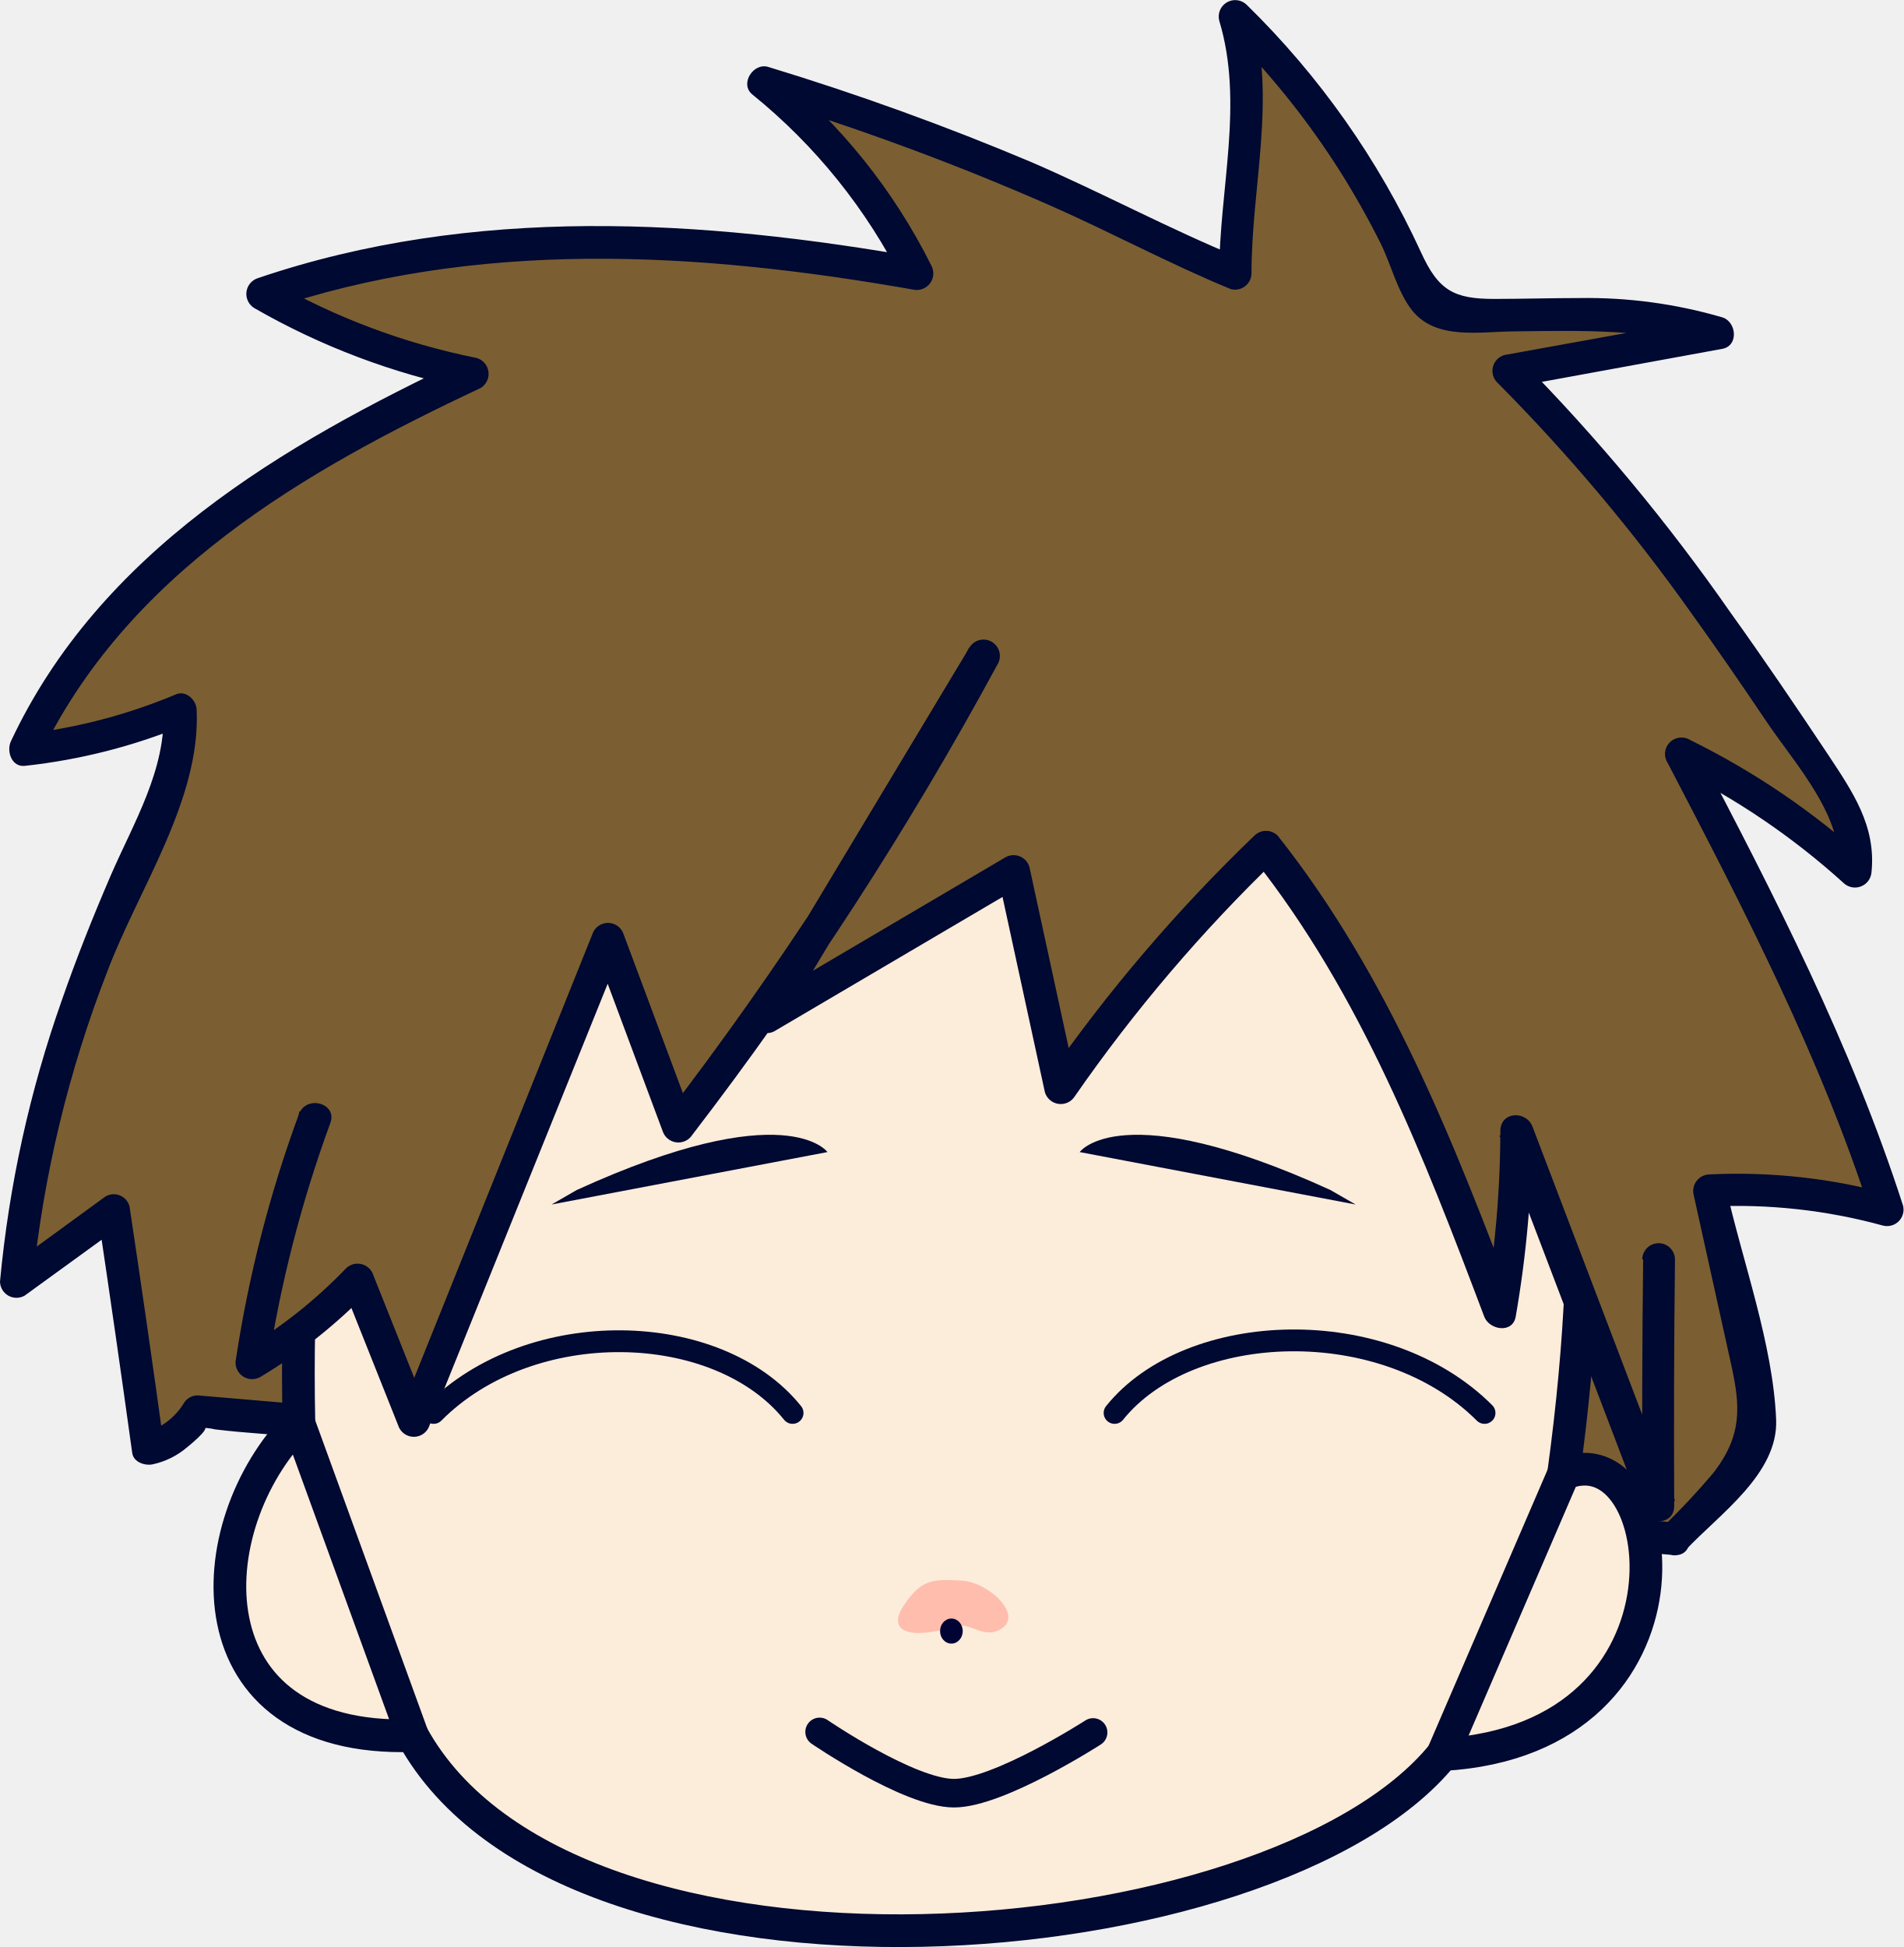
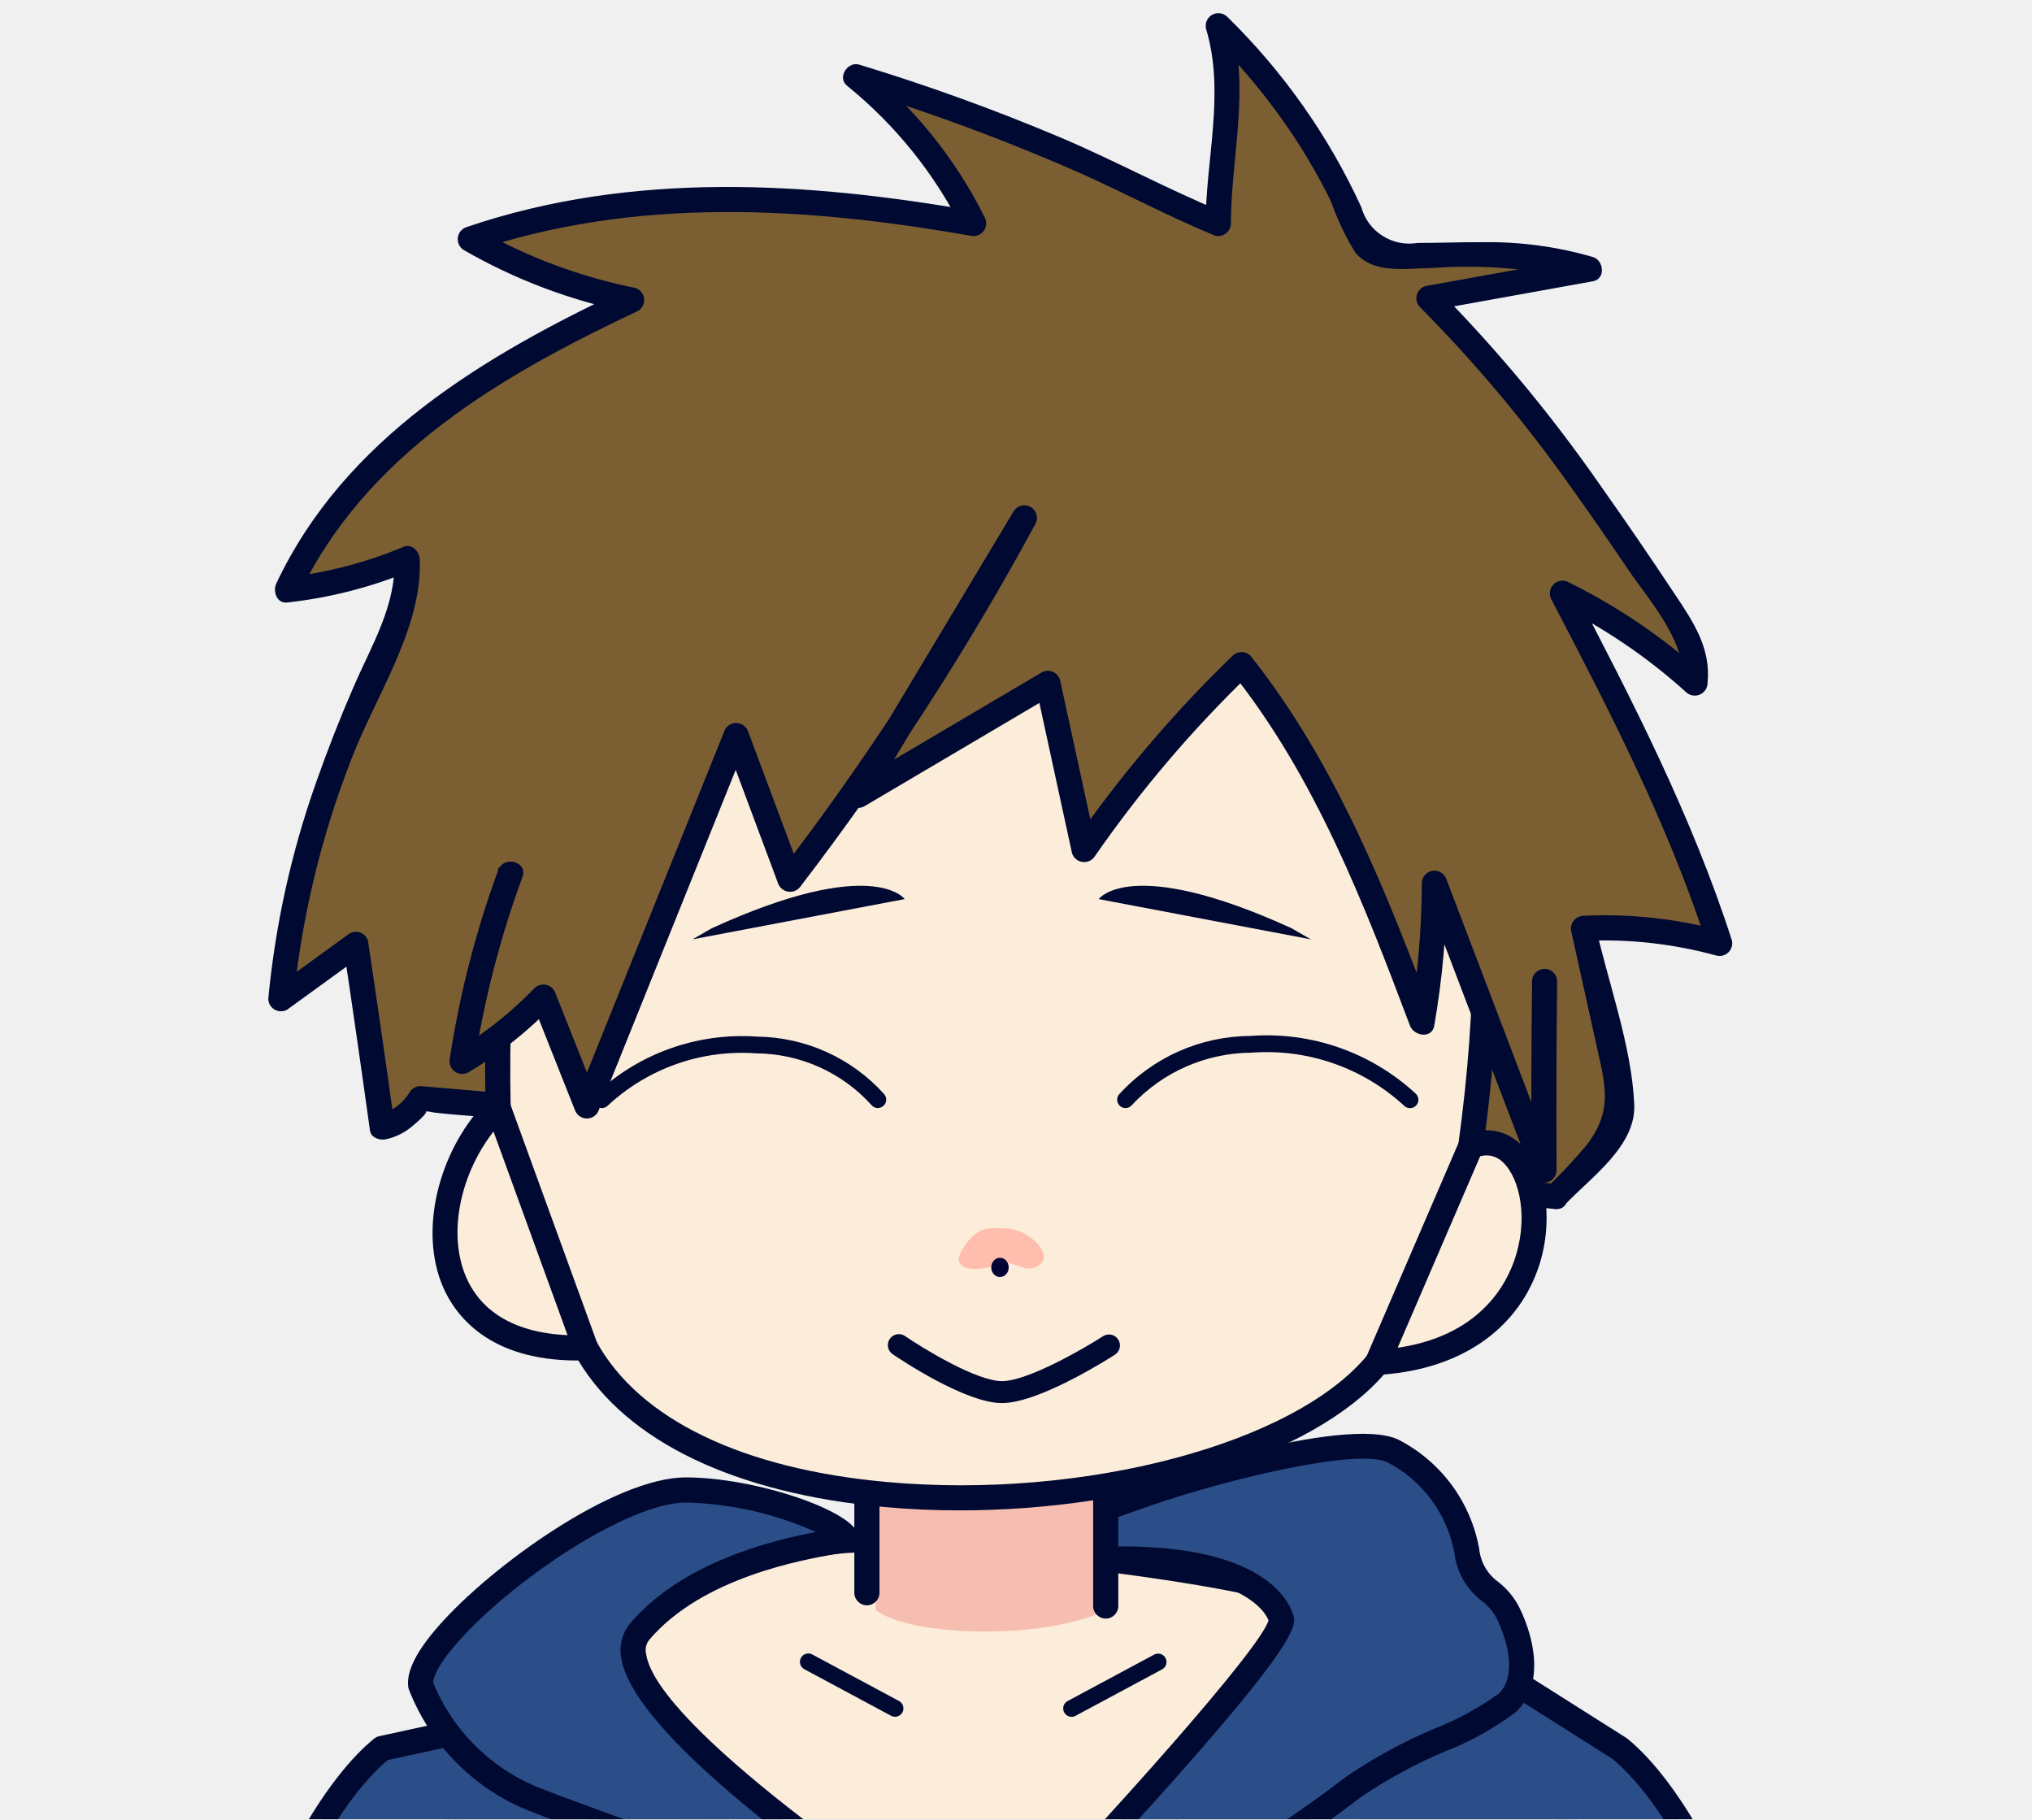
- <svg xmlns="http://www.w3.org/2000/svg" viewBox="0 0 174.65 178.6">
+ <svg xmlns="http://www.w3.org/2000/svg" width="105" height="94">
  <defs>
-     <style>.cls-1{fill:#7b5f32}.cls-2{fill:#000931}.cls-3{fill:#fcecda}.cls-3,.cls-5{stroke:#000931;stroke-linecap:round;stroke-linejoin:round}.cls-3{stroke-width:3px}.cls-5{fill:none;stroke-width:2px}</style>
+     <clipPath id="a">
+       <path data-name="長方形 208" transform="translate(-7862 4063.336)" fill="#fff" stroke="#707070" d="M0 0h105v94H0z" />
+     </clipPath>
  </defs>
-   <g id="レイヤー_2" data-name="レイヤー 2">
-     <g id="_男_表情パターン_顔だけ_" data-name="【男】表情パターン（顔だけ）">
-       <g id="体調良い時">
-         <path class="cls-1" d="M153.55 141.15l6-6.42a5.23 5.23 0 001.6-6.09l-4.31-19.46a46.87 46.87 0 0116.28 1.8c-4.59-14.59-11.72-28.24-18.81-41.79A63 63 0 01170.19 80c.7-3-1.11-6-2.84-8.58C158.57 58.25 149.71 45 138.42 34l19.2-3.47c-7.61-2.63-15.94-1.37-24-1.68a4.23 4.23 0 01-2.06-.45 4.4 4.4 0 01-1.49-2.23 73.2 73.2 0 00-16.77-24.7c2.47 6.93-.15 16.26 0 23.62l-3.45-1.42A232.77 232.77 0 0070.08 7.59a50 50 0 0114.07 17.53c-20-3.59-41-4.91-60.08 1.83a59.47 59.47 0 0019.27 7.27c-8.29 3.88-16.48 8.1-23.74 13.67S6 60.44 2.25 68.79a46.22 46.22 0 0014.29-3.7c.48 3.86-1.27 7.6-2.89 11.14-6 13.12-11 26.94-12.15 41.33l8.94-6.49q1.63 10.91 3.14 21.81c1.39.07 3.91-2.16 4.56-3.39z" />
-         <path class="cls-2" d="M154.62 142.21c3.07-3.29 8.53-7 8.32-12-.29-7-3.13-14.61-4.64-21.43l-1.45 1.9a50.63 50.63 0 0115.88 1.74 1.51 1.51 0 001.85-1.84c-4.75-14.73-11.81-28.47-19-42.15l-2.05 2A67.25 67.25 0 01169.13 81a1.52 1.52 0 002.56-1c.43-4.25-1.74-7.38-4-10.8-2.92-4.38-5.88-8.75-8.93-13A177 177 0 00139.48 33l-.66 2.51L158 32c1.53-.28 1.31-2.49 0-2.89a44.25 44.25 0 00-13.1-1.77c-2.61 0-5.22.08-7.83.08-3.66 0-5.11-.75-6.71-4.28a76.3 76.3 0 00-16-22.71 1.51 1.51 0 00-2.51 1.46c2.29 7.56 0 15.51 0 23.22l1.9-1.45c-6.5-2.66-12.68-6-19.16-8.8a247.64 247.64 0 00-24.11-8.72c-1.36-.42-2.64 1.54-1.48 2.51a52.08 52.08 0 0113.85 17.22l1.69-2.2c-20.22-3.57-41.13-4.86-60.87 1.84a1.52 1.52 0 00-.36 2.74 65.48 65.48 0 0019.63 7.42l-.36-2.74C25.86 40.8 9.13 50.67 1 68c-.42.9.06 2.4 1.3 2.25a53.63 53.63 0 0014.69-3.75L15 65.09c.25 5.55-2.76 10.39-4.89 15.33-1.6 3.72-3.1 7.48-4.43 11.31A107.37 107.37 0 000 117.56a1.51 1.51 0 002.26 1.29l8.93-6.48-2.2-.9q1.63 10.91 3.14 21.81c.12.85 1.14 1.18 1.85 1.05a7.2 7.2 0 003.22-1.6c.47-.37 2.73-2.28 1-1.74a5 5 0 011.54.13c2.72.33 5.46.47 8.18.71l31.69 2.73 75.71 6.52 18.25 1.57c1.93.16 1.92-2.84 0-3L35 129.44 18.14 128a1.47 1.47 0 00-1.29.74 6.12 6.12 0 01-3.67 2.71l1.84 1q-1.5-10.9-3.14-21.8a1.5 1.5 0 00-2.2-.9l-8.93 6.51 2.25 1.3a108.4 108.4 0 016.84-28.43c2.83-7.53 8.57-15.73 8.2-24 0-.86-.94-1.84-1.89-1.44a50.65 50.65 0 01-13.9 3.64l1.29 2.26c8-16.93 24.27-26.36 40.56-34a1.52 1.52 0 00-.36-2.75 62.69 62.69 0 01-18.92-7.11l-.35 2.74c19.23-6.6 39.53-5.38 59.28-1.91a1.52 1.52 0 001.69-2.2 53.94 53.94 0 00-14.3-17.83L69.68 9a237.37 237.37 0 0126.78 9.9c5.54 2.45 10.86 5.32 16.45 7.62a1.51 1.51 0 001.9-1.45c0-8 2.33-16.15 0-24l-2.51 1.46A74.46 74.46 0 01123 15.82c1.33 2.12 2.56 4.31 3.68 6.55.94 1.91 1.54 4.45 2.88 6.12 2.18 2.71 6.13 1.94 9.23 1.91 6.25-.07 12.34-.28 18.39 1.59V29.1L138 32.57a1.51 1.51 0 00-.66 2.5 167.6 167.6 0 0117.79 21.13c2.39 3.32 4.71 6.7 7 10.1 2.66 3.92 7.05 8.65 6.55 13.65l2.56-1.06a70.09 70.09 0 00-16.17-11A1.51 1.51 0 00153 70c7 13.44 14 26.94 18.66 41.43l1.84-1.85a53 53 0 00-16.68-1.85 1.52 1.52 0 00-1.44 1.9l3.44 15.56c.85 3.85 1 6.43-1.55 9.81a64.74 64.74 0 01-4.81 5.14c-1.28 1.35.83 3.48 2.16 2.07z" />
-         <path class="cls-3" d="M86.42 49.33s-61-15.33-59 81.18C18 140 17.29 159.86 37.84 159.21c14.34 26.08 78.85 21 94.5 1.74 24.75-1.42 20.91-30 11.1-25.75C157 36.48 86.42 49.33 86.42 49.33z" />
-         <path stroke-miterlimit="10" fill="none" stroke-width="3" stroke="#000931" d="M37.84 159.21l-10.44-28.7" />
-         <path class="cls-1" d="M23.44 125a40.9 40.9 0 009.72-7.7l5.18 13 17.81-44.18 6.42 17.21c14.74-13.92 30.94-59 39.06-74.14 0 0-132.1 52.07-72.42 73.42z" />
-         <path class="cls-1" d="M101.63 29.19c41.34 9.52 51 86.33 51 86.33q-.14 11.28-.06 22.56l-13.08-34.33A89.4 89.4 0 01138 120.4c-5.65-15-11.45-30.26-21.54-42.69a138 138 0 00-18.8 22.09l-4.32-19.86-22.68 13.39" />
-         <path class="cls-2" d="M150.74 115.52q-.13 11.28-.07 22.56l3-.4-13.08-34.33c-.58-1.51-2.95-1.4-2.95.4a97.33 97.33 0 01-1.4 16.25h2.89c-5.75-15.25-11.71-30.46-21.92-43.35a1.52 1.52 0 00-2.13 0A148.31 148.31 0 0096 99l2.74.36-4.3-19.82a1.51 1.51 0 00-2.2-.9L69.56 92l2 2.06 19.93-33.13-2.59-1.52a323.24 323.24 0 01-28 43.16l2.74.36-6.42-17.2a1.51 1.51 0 00-2.89 0L36.55 130h2.89l-5.18-13a1.52 1.52 0 00-2.51-.66 44.66 44.66 0 01-9.41 7.47l2.2 1.69a115.84 115.84 0 015.77-22.5c.66-1.81-2.23-2.6-2.89-.79a114.94 114.94 0 00-5.77 22.43 1.52 1.52 0 002.2 1.69 48.13 48.13 0 0010-7.94l-2.51-.66 5.18 13a1.51 1.51 0 002.89 0l17.84-44.21h-2.89l6.42 17.21a1.52 1.52 0 002.74.36 324.52 324.52 0 0028-43.16 1.5 1.5 0 00-2.59-1.52L69 92.57a1.51 1.51 0 002 2.05l22.75-13.39-2.2-.89q2.16 9.93 4.31 19.86a1.52 1.52 0 002.75.35 144.91 144.91 0 0118.55-21.78H115c9.87 12.45 15.61 27.3 21.16 42 .46 1.23 2.61 1.6 2.89 0a101.56 101.56 0 001.51-17l-3 .4 13.08 34.33c.58 1.5 3 1.4 2.95-.4q-.06-11.28.07-22.56a1.5 1.5 0 00-3 0z" />
-         <path class="cls-2" d="M124.36 110.49l-25.31-4.81s3.76-5.3 23 3.48" />
-         <path class="cls-5" d="M102.25 129.61c6.86-8.54 24.74-9.2 33.94 0" />
-         <path class="cls-2" d="M50.6 110.49l25.31-4.81s-3.76-5.3-23 3.48" />
-         <path class="cls-5" d="M72.71 129.61c-6.86-8.54-24-9-32.93 0" />
-         <g id="グループ_370" data-name="グループ 370">
-           <path id="パス_1151" data-name="パス 1151" d="M87.6 149.17c-3.76 1.23-6.38.68-4.7-1.88s2.86-2.41 5.29-2.3 5.51 3 3.84 4.29-3.03-.57-4.43-.11z" fill="#ffbdad" />
+   <g data-name="マスクグループ 9" transform="translate(7862 -4063.336)" clip-path="url(#a)">
+     <g data-name="グループ 1312">
+       <g data-name="グループ 1311">
+         <path data-name="パス 1784" d="M-7836.935 4229.584s3.973 33.267 4.824 42.427c.8 8.644 7.46 56.921 7.46 56.921h9.585l3.788-80.695.14 1.3v-21.682z" fill="#111" />
+       </g>
+     </g>
+     <g data-name="グループ 1314">
+       <g data-name="グループ 1313">
+         <path data-name="パス 1785" d="M-7785.227 4229.584s-3.973 33.267-4.824 42.427c-.8 8.644-7.46 56.921-7.46 56.921h-9.585l-3.788-80.695-.14 1.3v-21.682z" fill="#111" />
+       </g>
+     </g>
+     <g data-name="グループ 1315">
+       <path data-name="パス 1786" d="M-7841.648 4339.624h25.557a1.863 1.863 0 001.863-1.863v-9.437l-18.106-1.8a10.534 10.534 0 00-1.053-.052 11.761 11.761 0 00-10.6 6.659l-.758 1.574a3.434 3.434 0 003.097 4.919z" />
+     </g>
+     <g data-name="グループ 1316">
+       <path data-name="パス 1787" d="M-7780.795 4339.624h-25.557a1.863 1.863 0 01-1.863-1.863v-9.437l18.106-1.8a10.537 10.537 0 011.053-.052 11.761 11.761 0 0110.6 6.659l.758 1.574a3.434 3.434 0 01-3.097 4.919z" />
+     </g>
+     <g>
+       <g data-name="グループ 1317">
+         <path data-name="パス 1788" d="M-7852.88 4217.319s-.87 3.531 1.344 3.953 10.177 0 10.177 0l4.583-6.853-6.009-1.16z" fill="#2c4e88" />
+         <path data-name="パス 1789" d="M-7847.877 4222.109a24.611 24.611 0 01-3.781-.2 2.278 2.278 0 01-1.531-1.02 5.468 5.468 0 01-.323-3.727.649.649 0 01.389-.447l10.094-4.059a.642.642 0 01.365-.035l6.009 1.16a.649.649 0 01.417 1l-4.583 6.852a.651.651 0 01-.505.288c-.214.011-3.6.188-6.551.188zm-4.435-4.318a3.871 3.871 0 00.218 2.4.97.97 0 00.68.444c1.865.355 8.188.078 9.7.006l3.857-5.767-4.86-.938z" fill="#000931" />
+       </g>
+       <g data-name="グループ 1318">
+         <path data-name="パス 1790" d="M-7847.387 4221.442s-.783 12.49 5.463 12.885l-.427-8.784 3.821 3.533 2.566-12.662z" fill="#fcecda" />
+         <path data-name="パス 1791" d="M-7841.924 4234.976h-.041c-6.816-.431-6.1-13.037-6.07-13.574a.651.651 0 01.387-.554l11.423-5.029a.65.65 0 01.9.724l-2.566 12.662a.65.65 0 01-1.078.348l-2.654-2.453.35 7.2a.649.649 0 01-.649.681zm-4.831-13.1a28.756 28.756 0 00.4 5.765c.636 3.432 1.894 5.419 3.743 5.921l-.388-7.985a.65.65 0 011.09-.509l2.972 2.748 2.088-10.3z" fill="#000931" />
+       </g>
+       <g data-name="グループ 1319">
+         <path data-name="パス 1792" d="M-7786.386 4147.371a21.113 21.113 0 012.27 1.525c.67.584 4.055 8.28 3.528 13.235s1.332 57.245 1.332 57.245.746 8.051-5.5 8.9-45.749-3.124-45.749-3.124-13.125-8.961-13.758-18.185 1.8-38.822 1.8-38.822l6.426-17.507 10.753-3.262z" fill="#2c4e88" />
+         <path data-name="パス 1793" d="M-7787.436 4228.826c-10.691 0-41.663-3.1-43.118-3.243a.436.436 0 01-.2-.073c-.543-.371-13.306-9.187-13.945-18.514-.628-9.151 1.774-38.591 1.8-38.887a.425.425 0 01.025-.114l6.425-17.506a.432.432 0 01.281-.265l10.753-3.262a.438.438 0 01.126-.019h38.9a.436.436 0 01.22.06 21.148 21.148 0 012.335 1.571c.863.752 4.208 8.6 3.675 13.607-.519 4.868 1.315 56.661 1.334 57.184a13.11 13.11 0 01-.424 4.264c-.828 2.951-2.713 4.707-5.452 5.077a22.484 22.484 0 01-2.735.12zm-42.919-4.094c2.337.233 39.573 3.92 45.537 3.114 2.4-.324 3.987-1.815 4.727-4.431a12.47 12.47 0 00.4-4c-.078-2.161-1.856-52.4-1.332-57.33a26.664 26.664 0 00-3.384-12.864 19.2 19.2 0 00-2.1-1.416h-38.718l-10.485 3.181-6.331 17.248c-.12 1.487-2.4 29.807-1.792 38.7.585 8.517 12.334 16.986 13.482 17.792z" fill="#000931" />
+       </g>
+       <g data-name="グループ 1322">
+         <path data-name="パス 1796" d="M-7828.94 4166.658l-1.805 10.812v27.519s-12.176 10.121-13.679 11.307-9.251 1.344-10.911 1.028-2.028-5.308-2.028-5.308c.962-6.028 3.846-13.826 4.479-26.477s5.1-27.348 10.624-31.855l7.676-1.67 4.553 5.535" fill="#2c4e88" />
+         <path data-name="パス 1797" d="M-7852.718 4218.111a17.531 17.531 0 01-2.739-.154c-2-.38-2.459-4.61-2.554-5.9a.666.666 0 01.006-.15c.3-1.873.771-3.871 1.317-6.185a104.553 104.553 0 003.154-20.222c.765-15.307 6.123-28.457 10.861-32.326a.651.651 0 01.273-.132l7.676-1.67a.649.649 0 01.64.222l4.553 5.534a.65.65 0 11-1 .826l-4.3-5.229-7.134 1.552c-5.022 4.259-9.615 18.222-10.268 31.287a105.634 105.634 0 01-3.187 20.456c-.533 2.257-.994 4.211-1.286 6.016.167 2.109.815 4.513 1.495 4.643 1.782.339 9.2.039 10.387-.9 1.364-1.077 11.732-9.689 13.432-11.1v-27.21a.642.642 0 01.009-.107l1.805-10.812a.65.65 0 111.282.214l-1.8 10.759v27.461a.65.65 0 01-.234.5c-.5.414-12.2 10.14-13.692 11.317-.777.613-2.714 1.022-5.758 1.215-.996.064-2.021.095-2.938.095z" fill="#000931" />
+       </g>
+       <g data-name="グループ 1323">
+         <path data-name="パス 1798" d="M-7767.687 4217.319s.87 3.531-1.344 3.953-10.176 0-10.176 0l-4.583-6.853 6.009-1.16z" fill="#2c4e88" />
+         <path data-name="パス 1799" d="M-7772.69 4222.108c-2.95 0-6.337-.176-6.551-.188a.653.653 0 01-.506-.288l-4.581-6.849a.649.649 0 01.417-1l6.009-1.16a.64.64 0 01.366.035l10.094 4.059a.649.649 0 01.388.447 5.468 5.468 0 01-.323 3.727 2.277 2.277 0 01-1.531 1.02 24.606 24.606 0 01-3.782.197zm-6.158-1.469c1.507.073 7.831.349 9.7-.006a.972.972 0 00.681-.446 3.916 3.916 0 00.217-2.4l-9.591-3.856-4.86.938z" fill="#000931" />
+       </g>
+       <g data-name="グループ 1324">
+         <path data-name="パス 1800" d="M-7773.178 4221.442s1.6 12.49-4.647 12.885l-.389-8.784-3.424 4.665-2.964-13.795z" fill="#fcecda" />
+         <path data-name="パス 1801" d="M-7777.825 4234.976a.65.65 0 01-.649-.621l-.308-6.942-2.333 3.178a.65.65 0 01-1.159-.248l-2.963-13.795a.65.65 0 01.9-.731l11.423 5.029a.65.65 0 01.383.512c.043.338 1.028 8.332-1.918 11.9a4.549 4.549 0 01-3.332 1.715zm-.389-10.084a.649.649 0 01.649.621l.357 8.064a3.266 3.266 0 001.754-1.144c2.268-2.748 1.823-8.984 1.67-10.548l-9.915-4.365 2.392 11.137 2.569-3.5a.651.651 0 01.523-.265z" fill="#000931" />
+       </g>
+       <g data-name="グループ 1325">
+         <path data-name="パス 1802" d="M-7791.625 4166.66l1.805 10.812v27.515s12.176 10.121 13.678 11.307 9.251 1.344 10.912 1.028 2.841-5.268 2.841-5.268c-.88-6.768-4.659-13.867-5.292-26.517s-5.1-27.348-10.624-31.855l-7.676-4.857-5.854 2.787" fill="#2c4e88" />
+         <path data-name="パス 1803" d="M-7767.847 4218.11c-.918 0-1.942-.031-2.939-.094-3.043-.193-4.981-.6-5.758-1.215-1.491-1.177-13.194-10.9-13.691-11.317a.648.648 0 01-.234-.5v-27.461l-1.8-10.759a.65.65 0 111.282-.214l1.8 10.812a.683.683 0 01.009.107v27.21c1.7 1.413 12.068 10.025 13.432 11.1 1.189.938 8.6 1.238 10.387.9.733-.139 1.77-2.5 2.3-4.664a56.737 56.737 0 00-1.843-7.758 78.1 78.1 0 01-3.438-18.691c-.657-13.141-5.3-27.19-10.356-31.36l-7.339-4.644-5.53 2.633a.65.65 0 11-.558-1.173l5.854-2.787a.651.651 0 01.627.038l7.676 4.857a.647.647 0 01.063.046c4.738 3.869 10.1 17.019 10.862 32.326a75.94 75.94 0 003.39 18.4 56.578 56.578 0 011.9 8.065.639.639 0 01-.012.234c-.3 1.257-1.427 5.389-3.351 5.755a17.528 17.528 0 01-2.733.154z" fill="#000931" />
+       </g>
+       <g data-name="グループ 1326">
+         <path data-name="パス 1804" d="M-7839.232 4221.562c-1.871 1.5-3.611 6.722.58 8.3s4.19.474 12.255 1.819 21.981 1.107 28.622.711 17.158-.316 18.146-3.558-.1-5.336-1.937-5.277-25.934-2-25.934-2l-28.543-.552z" fill="#2c4e88" />
+         <path data-name="パス 1805" d="M-7809.213 4233.14a116.215 116.215 0 01-17.255-1.029 56.746 56.746 0 00-7.057-.788 14.394 14.394 0 01-5.28-1.052 4.1 4.1 0 01-2.8-3.31 6.733 6.733 0 012.1-5.736.435.435 0 01.2-.089l3.189-.552a.393.393 0 01.082-.007l28.543.552c.265.022 23.456 2 25.823 2h.088a2.388 2.388 0 012.041.962c.823 1.075.942 2.851.325 4.874-.932 3.056-8.614 3.4-15.392 3.708-1.1.05-2.165.1-3.142.155-3.008.179-7.121.312-11.465.312zm-29.831-11.171a6.005 6.005 0 00-1.707 4.856 3.255 3.255 0 002.251 2.635 13.545 13.545 0 005.021 1 57.653 57.653 0 017.153.8c7.8 1.3 21.332 1.134 28.525.706.982-.059 2.047-.107 3.155-.156 5.845-.264 13.85-.625 14.6-3.1.526-1.726.457-3.256-.184-4.094a1.579 1.579 0 00-1.325-.624h-.1c-2.427 0-24.918-1.918-25.889-2l-28.473-.55z" fill="#000931" />
+       </g>
+       <g data-name="グループ 1327">
+         <path data-name="パス 1806" d="M-7832.815 4195.896c0 5.867.512 11.145-2.276 11.145s-7.821-5.278-7.821-11.145c0-2.352-.231-6.256.384-8.016.919-2.631 2.994-2.608 4.664-2.608 2.788 0 5.049 4.756 5.049 10.624z" fill="#1c3b69" />
+       </g>
+       <g data-name="グループ 1328">
+         <path data-name="パス 1807" d="M-7780.145 4197.054c0 5.867-2.26 10.624-5.048 10.624s-5.049-4.756-5.049-10.624 2.261-10.624 5.049-10.624c1.913 0 4.192-.267 5.048 3.035.392 1.507 0 5.746 0 7.589z" fill="#1c3b69" />
+       </g>
+       <g data-name="グループ 1329">
+         <path data-name="パス 1808" d="M-7833.859 4147.897s10.38-5.047 16.655-5 20.612 1.785 22.193 3-11.612 19.684-16.678 18.513-20.958-11.45-20.958-11.45z" fill="#fcecda" />
+         <path data-name="パス 1809" d="M-7811.219 4165.107a2.713 2.713 0 01-.613-.067c-5.118-1.183-20.512-11.115-21.165-11.537a.652.652 0 01-.279-.394l-1.212-5.06a.65.65 0 01.348-.736c.429-.209 10.581-5.1 16.944-5.066 5.717.042 20.679 1.672 22.584 3.132.722.554.3 1.733-.211 2.815-2.114 4.482-11.348 16.913-16.396 16.913zm-20.854-12.555c1.924 1.234 15.953 10.163 20.533 11.221.651.153 2.232-.044 5.489-3.043 5.185-4.774 10.447-12.836 10.526-14.4-1.868-1.009-15.2-2.74-21.682-2.787h-.082c-5.312 0-13.741 3.752-15.813 4.714z" fill="#000931" />
+       </g>
+       <g data-name="グループ 1330">
+         <path data-name="パス 1810" d="M-7782.142 4164.94c.787 10.015.528 15.8-.956 21.347l-.962 19.018c2.182 6.741 5.2 7.011 3.975 13.623s-6.437 7.821-6.437 7.821a85.884 85.884 0 01-22.536 2.907h-4.213a85.882 85.882 0 01-22.536-2.907s-5.218-1.2-6.438-7.821.6-6.2 2.78-12.944l-.054-17.682c-.75-5.113-3.31-14.839-2.146-23.362" fill="#2c4e88" />
+         <path data-name="パス 1811" d="M-7814.17 4230.311a87.666 87.666 0 01-21.82-2.939c-.194-.044-5.611-1.37-6.894-8.327-.872-4.7-.23-6.088.936-8.6a37.974 37.974 0 001.833-4.562l-.054-17.531c-.158-1.071-.393-2.329-.664-3.784-1.015-5.448-2.406-12.909-1.476-19.715a.65.65 0 011.288.176c-.9 6.6.467 13.94 1.466 19.3.277 1.488.517 2.773.679 3.878a.661.661 0 01.007.092l.054 17.682a.645.645 0 01-.032.2 38.9 38.9 0 01-1.922 4.805c-1.121 2.419-1.633 3.523-.837 7.82 1.13 6.128 5.9 7.3 5.945 7.306a85.87 85.87 0 0022.381 2.89h4.222a85.945 85.945 0 0022.353-2.88c.231-.056 4.859-1.224 5.982-7.315.735-3.966-.124-5.477-1.424-7.765a27.568 27.568 0 01-2.53-5.541.652.652 0 01-.031-.233l.962-19.018a.671.671 0 01.021-.135c1.464-5.467 1.718-11.193.937-21.128a.652.652 0 011.3-.1c.79 10.056.531 15.894-.959 21.5l-.952 18.83a26.148 26.148 0 002.387 5.187c1.389 2.445 2.393 4.212 1.571 8.643-1.283 6.956-6.7 8.282-6.931 8.336a87.369 87.369 0 01-22.69 2.923h-4.2q-.461.004-.908.005z" fill="#000931" />
+       </g>
+       <g data-name="グループ 1331">
+         <path data-name="パス 1812" d="M-7810.772 4164.555s15.444-16.13 14.97-17.605-2.952-3.163-8.75-3.057l-2.082-1.9a33.867 33.867 0 013.835-1.464c3.146-1.089 10.74-3.175 12.769-2.226a7.241 7.241 0 013.822 5.166c.316 2 1.476 1.9 2.108 3.163s1.265 3.449 0 4.676-5.693 2.6-8.012 4.39-12.225 9.068-18.66 8.857z" fill="#2c4e88" />
+         <path data-name="パス 1813" d="M-7810.496 4165.209h-.293a.649.649 0 01-.448-1.1c7-7.306 14.357-15.594 14.787-17.048-.418-1.024-2.534-2.63-8.087-2.516a.639.639 0 01-.45-.17l-2.082-1.9a.65.65 0 01.127-1.051 33.942 33.942 0 013.932-1.507c.1-.035 10.452-3.514 13.258-2.2a7.907 7.907 0 014.188 5.653 2.391 2.391 0 00.99 1.708 3.927 3.927 0 011.058 1.264c.864 1.729 1.284 4.063-.129 5.433a15.06 15.06 0 01-3.659 2.046 24.933 24.933 0 00-4.409 2.392c-1.963 1.519-11.987 8.996-18.783 8.996zm6.474-21.972c7.146 0 8.572 2.676 8.841 3.514.173.539.41 1.278-7.444 9.989a422.757 422.757 0 01-6.544 7.073c6.493-.9 15.57-7.784 16.662-8.628a25.781 25.781 0 014.657-2.543 15.169 15.169 0 003.3-1.8c.91-.883.5-2.663-.129-3.92a2.737 2.737 0 00-.748-.864 3.655 3.655 0 01-1.421-2.487 6.634 6.634 0 00-3.455-4.679c-1.582-.74-8.265.862-12.282 2.252-1.4.483-2.3.822-2.865 1.047l1.148 1.046zm7.585 3.759z" fill="#000931" />
+       </g>
+       <g data-name="グループ 1332">
+         <path data-name="パス 1814" d="M-7834.594 4156.227c4.255 1.7 23.338 8.328 23.338 8.328s-20.92-13.115-17.685-16.92 9.515-4.522 10.518-4.738-3.709-2.576-8.136-2.576-14.019 7.662-13.7 10.087a10.512 10.512 0 005.665 5.819z" fill="#2c4e88" />
+         <path data-name="パス 1815" d="M-7811.256 4165.205a.64.64 0 01-.213-.036c-.191-.066-19.145-6.654-23.366-8.339a11.088 11.088 0 01-6.041-6.211.608.608 0 01-.029-.126c-.1-.795.411-1.825 1.572-3.148 2.747-3.129 9.089-7.673 12.775-7.673 3.614 0 8.782 1.759 8.917 3.035a.763.763 0 01-.645.826c-.108.023-.275.052-.491.09-1.71.3-6.917 1.2-9.668 4.433a.853.853 0 00-.168.747c.575 3.726 12.974 12.237 17.7 15.2a.649.649 0 01-.345 1.2zm-23.1-9.581c2.834 1.131 12.4 4.5 18.357 6.589-5.288-3.624-13.356-9.677-13.9-13.212a2.165 2.165 0 01.462-1.787c2.677-3.147 7.267-4.276 9.594-4.72a17.4 17.4 0 00-6.717-1.523c-2.935 0-8.94 3.976-11.8 7.231-1.131 1.287-1.255 1.893-1.262 2.07a9.936 9.936 0 005.266 5.351z" fill="#000931" />
+       </g>
+       <g data-name="グループ 1333">
+         <path data-name="パス 1816" d="M-7804.864 4140.321v6.206s-1.908 1.107-6.27 1.107-5.614-1.107-5.614-1.107v-6.206h11.884" fill="#f6beb0" />
+       </g>
+       <g data-name="グループ 1334">
+         <path data-name="パス 1817" d="M-7815.753 4152.041a.429.429 0 01-.2-.052l-4.473-2.4a.433.433 0 11.409-.763l4.473 2.4a.433.433 0 01-.205.814z" fill="#000931" />
+       </g>
+       <g data-name="グループ 1335">
+         <path data-name="パス 1818" d="M-7806.629 4152.042a.433.433 0 01-.205-.814l4.473-2.4a.433.433 0 11.41.763l-4.473 2.4a.43.43 0 01-.205.051z" fill="#000931" />
+       </g>
+       <g data-name="グループ 1336">
+         <path data-name="パス 1819" d="M-7808.723 4175.626a7.337 7.337 0 01-2.272-.412c-1.9-.64-3.74-1.924-3.581-3.351.141-1.27 1.58-7.419 2.483-7.991a.745.745 0 01.464-.113l2.53.053a.651.651 0 01.591.412c.544 1.386 3.2 8.4 1.988 10.417a2.4 2.4 0 01-2.203.985zm-2.682-10.563a36.492 36.492 0 00-1.88 6.943c-.048.428.958 1.387 2.705 1.976 1.393.47 2.658.465 2.944-.011.623-1.039-.709-5.671-1.928-8.87zm-.483-.038zm0 0zm0 0zm0 0zm0 0zm0 0z" fill="#000931" />
+       </g>
+       <g data-name="グループ 1337">
+         <path data-name="パス 1820" d="M-7810.771 4166.676c.793-.161 1.489.712 1.529 2.194s.2 2.728-1.3 2.352a1.69 1.69 0 01-1.146-2.247c.076-.5.142-2.141.917-2.299z" fill="#000931" />
+       </g>
+       <g data-name="グループ 1338">
+         <path data-name="パス 1821" d="M-7813.518 4230.266a.65.65 0 01-.648-.618c-.166-3.367.164-17.747.382-27.263.069-3.006.126-5.5.152-6.953.1-5.948.727-21.357.733-21.512a.65.65 0 011.3.052c-.006.155-.628 15.549-.732 21.482-.026 1.455-.083 3.951-.152 6.96-.218 9.5-.547 23.849-.383 27.169a.649.649 0 01-.616.681z" fill="#000931" />
+       </g>
+       <g data-name="グループ 1339">
+         <path data-name="パス 1822" d="M-7809.216 4230.267a.649.649 0 01-.649-.644c-.026-2.885.032-9.39.1-16.922.132-14.862.314-35.216-.091-37.639a.65.65 0 111.282-.214c.423 2.535.249 22.125.109 37.865-.067 7.526-.125 14.025-.1 16.9a.65.65 0 01-.644.655z" fill="#000931" />
+       </g>
+       <g data-name="グループ 1340">
+         <path data-name="パス 1823" d="M-7817.204 4146.281a.65.65 0 01-.65-.65v-5.469a.65.65 0 111.3 0v5.469a.65.65 0 01-.65.65z" fill="#000931" />
+       </g>
+       <g data-name="グループ 1341">
+         <path data-name="パス 1824" d="M-7804.864 4146.967a.65.65 0 01-.65-.65v-6a.65.65 0 111.3 0v6a.65.65 0 01-.65.65z" fill="#000931" />
+       </g>
+       <g data-name="グループ 1342">
+         <path data-name="パス 1825" d="M-7784.757 4215.069a1.9 1.9 0 01-.8 1.034c-2 1.057-4.9-.68-7.748.163a20.8 20.8 0 01-10.014 0c-3.008-.793-1.215-3.9 5.639-5.482s6.213-5.5 9.328-4.695a4.246 4.246 0 011.889 1.063 25.988 25.988 0 001.473 7.371c.076.181.155.361.233.546z" fill="#1c3b69" />
+       </g>
+     </g>
+     <g>
+       <g data-name="グループ 1347">
+         <g data-name="グループ 1344">
+           <path data-name="パス 1827" d="M-7781.619 4125.152l2.6-2.78a2.263 2.263 0 00.693-2.64l-1.866-8.426a20.239 20.239 0 017.052.777c-1.989-6.321-5.076-12.23-8.148-18.1a27.319 27.319 0 016.873 4.661c.3-1.31-.481-2.6-1.229-3.718-3.8-5.679-7.643-11.4-12.532-16.179l8.315-1.5c-3.3-1.141-6.9-.594-10.391-.728a1.8 1.8 0 01-.892-.2 1.922 1.922 0 01-.647-.965 31.727 31.727 0 00-7.263-10.7c1.07 3-.064 7.044 0 10.232l-1.5-.614a101.036 101.036 0 00-17.228-6.972 21.677 21.677 0 016.092 7.592c-8.64-1.555-17.746-2.125-26.024.8a25.747 25.747 0 008.349 3.149 55.025 55.025 0 00-10.285 5.919 24.1 24.1 0 00-7.515 9.056 20.227 20.227 0 006.193-1.6c.2 1.671-.551 3.292-1.253 4.822-2.609 5.683-4.771 11.669-5.262 17.9l3.869-2.807q.708 4.719 1.361 9.446c.6.027 1.695-.937 1.978-1.471z" fill="#7b5f32" />
        </g>
-         <g id="グループ_371" data-name="グループ 371">
-           <ellipse id="楕円形_27" data-name="楕円形 27" cx="87.28" cy="149.62" rx="1.04" ry="1.15" fill="#000333" />
+         <g data-name="グループ 1346">
+           <g data-name="グループ 1345">
+             <path data-name="パス 1828" d="M-7781.16 4125.611c1.332-1.423 3.7-3.036 3.607-5.2-.127-3.024-1.358-6.327-2.011-9.279l-.627.822a21.871 21.871 0 016.879.754.655.655 0 00.8-.8c-2.057-6.38-5.115-12.333-8.214-18.256l-.889.889a29.071 29.071 0 016.741 4.559.659.659 0 001.109-.46c.185-1.839-.755-3.2-1.741-4.677a222.524 222.524 0 00-3.869-5.647 76.426 76.426 0 00-8.341-10.033l-.287 1.086 8.315-1.5c.666-.12.569-1.077 0-1.253a19.337 19.337 0 00-5.673-.766c-1.131-.007-2.26.038-3.39.038a2.573 2.573 0 01-2.91-1.857 33.032 33.032 0 00-6.932-9.836.655.655 0 00-1.086.632c.99 3.276-.012 6.72-.023 10.059l.823-.626c-2.815-1.155-5.495-2.621-8.3-3.811a105.71 105.71 0 00-10.425-3.775c-.591-.181-1.146.667-.632 1.086a22.538 22.538 0 015.99 7.461l.734-.955c-8.762-1.544-17.819-2.106-26.369.8a.658.658 0 00-.156 1.188 28.286 28.286 0 008.5 3.214l-.155-1.187c-7.243 3.411-14.492 7.685-18.033 15.208-.185.392.024 1.039.561.978a23.412 23.412 0 006.365-1.625l-.822-.627c.107 2.4-1.2 4.5-2.12 6.639a73.045 73.045 0 00-1.921 4.9 46.6 46.6 0 00-2.474 11.187.653.653 0 00.978.561l3.869-2.807-.955-.389q.706 4.72 1.362 9.446c.051.368.493.511.8.454a3.083 3.083 0 001.4-.693c.2-.161 1.184-.988.426-.754a2.113 2.113 0 01.667.058c1.174.141 2.364.2 3.542.3l13.728 1.182 32.794 2.824 7.905.681c.833.071.828-1.228 0-1.3l-51.35-4.422-7.3-.629a.653.653 0 00-.561.322 2.653 2.653 0 01-1.59 1.172l.8.454q-.656-4.726-1.362-9.446a.652.652 0 00-.954-.388l-3.868 2.807.978.561a46.857 46.857 0 012.962-12.315c1.227-3.259 3.713-6.814 3.553-10.41-.017-.374-.41-.8-.823-.626a22.072 22.072 0 01-6.02 1.579l.561.978c3.453-7.335 10.513-11.419 17.567-14.742a.656.656 0 00-.155-1.188 27.19 27.19 0 01-8.194-3.083l-.155 1.188c8.331-2.828 17.14-2.3 25.678-.8a.659.659 0 00.734-.954 23.349 23.349 0 00-6.193-7.724l-.632 1.086a103 103 0 0111.6 4.286c2.4 1.061 4.7 2.305 7.125 3.3a.654.654 0 00.823-.627c.011-3.473 1.007-6.994-.023-10.4l-1.086.632a32.416 32.416 0 014.673 5.754 31.913 31.913 0 011.593 2.838 14.441 14.441 0 001.25 2.649c.942 1.173 2.655.84 4 .826a25.455 25.455 0 017.964.689v-1.253l-8.315 1.5a.655.655 0 00-.287 1.086 72.574 72.574 0 017.695 9.152c1.038 1.44 2.044 2.9 3.039 4.373 1.151 1.7 3.055 3.746 2.837 5.913l1.109-.459a30.322 30.322 0 00-7-4.763.655.655 0 00-.889.889c3.046 5.825 6.059 11.671 8.082 17.946l.8-.8a22.946 22.946 0 00-7.224-.8.66.66 0 00-.626.823l1.493 6.741c.369 1.665.425 2.781-.674 4.248a28.448 28.448 0 01-2.081 2.224c-.584.612.333 1.533.906.92z" fill="#000931" />
+           </g>
        </g>
-         <path d="M100.28 158.92s-8.65 5.57-12.76 5.57-12.33-5.62-12.33-5.62" stroke-width="2.62" fill="none" stroke-linecap="round" stroke-linejoin="round" stroke="#000931" />
-         <path class="cls-3" d="M132.34 160.95l11.1-25.75" />
+       </g>
+       <g data-name="グループ 1350">
+         <g data-name="グループ 1348">
+           <path data-name="パス 1829" d="M-7810.7 4085.38s-26.41-6.638-25.563 35.167c-4.1 4.1-4.378 12.711 4.52 12.428 6.214 11.3 34.155 9.088 40.934.755 10.723-.616 9.059-13 4.807-11.154 5.868-42.76-24.698-37.196-24.698-37.196z" fill="#fcecda" />
+           <path data-name="パス 1830" d="M-7812.406 4141.376c-1.3 0-2.6-.055-3.882-.172-7.711-.7-13.31-3.38-15.827-7.572h-.05c-4.6 0-6.32-2.359-6.942-3.8-1.237-2.856-.293-6.911 2.19-9.547-.273-15.521 3.15-26.226 10.173-31.819a19.872 19.872 0 0116.065-3.752c1.342-.215 11.3-1.529 18.593 5.454 6.428 6.154 8.731 16.773 6.849 31.57a2.479 2.479 0 011.794.705c1.386 1.3 1.768 4.111.888 6.532-1.135 3.123-4.019 5.073-7.935 5.379-3.642 4.203-12.718 7.022-21.916 7.022zm-19.338-9.051a.651.651 0 01.57.337c2.2 4 7.527 6.573 15 7.248 10.185.922 21.1-1.975 24.859-6.59a.649.649 0 01.467-.239c4.815-.277 6.5-2.967 7.07-4.545.783-2.155.332-4.306-.557-5.142a1.193 1.193 0 00-1.41-.222.65.65 0 01-.9-.684c2.036-14.835-.094-25.388-6.329-31.367-7.183-6.888-17.505-5.119-17.609-5.1a.641.641 0 01-.274-.009c-.081-.02-8.25-1.971-15.093 3.489-6.721 5.363-9.972 15.8-9.663 31.035a.649.649 0 01-.19.473c-2.272 2.272-3.179 5.846-2.111 8.314.895 2.066 3.026 3.1 6.151 3.006z" fill="#000931" />
+         </g>
+         <g data-name="グループ 1349">
+           <path data-name="長方形 209" fill="#000931" d="M-7836.874 4120.769l1.22-.444 4.52 12.428-1.22.444z" />
+         </g>
+       </g>
+       <g data-name="グループ 1353">
+         <g data-name="グループ 1351">
+           <path data-name="パス 1831" d="M-7837.979 4118.178a17.816 17.816 0 004.211-3.337l2.242 5.647 7.715-19.168 2.783 7.453c6.382-6.032 13.4-25.563 16.917-32.113 0 0-57.22 22.553-31.37 31.8z" fill="#7b5f32" />
+         </g>
+         <g data-name="グループ 1352">
+           <path data-name="パス 1832" d="M-7804.111 4076.66c17.907 4.122 22.071 37.394 22.071 37.394q-.059 4.885-.028 9.77l-5.667-14.871a38.48 38.48 0 01-.631 7.212c-2.445-6.49-4.96-13.105-9.329-18.491a59.874 59.874 0 00-8.136 9.568l-1.869-8.6-9.824 5.8" fill="#7b5f32" />
+         </g>
+       </g>
+       <g data-name="グループ 1355">
+         <g data-name="グループ 1354">
+           <path data-name="パス 1833" d="M-7782.834 4114.054q-.056 4.885-.029 9.77l1.276-.173-5.667-14.871a.653.653 0 00-1.276.173 41.985 41.985 0 01-.608 7.04h1.253c-2.49-6.6-5.07-13.194-9.5-18.778a.657.657 0 00-.919 0 64.489 64.489 0 00-8.238 9.7l1.187.155-1.869-8.6a.655.655 0 00-.954-.388l-9.824 5.8.889.889 8.611-14.363-1.122-.656a140.58 140.58 0 01-12.115 18.7l1.187.155-2.782-7.453a.656.656 0 00-1.253 0l-7.715 19.168h1.253l-2.242-5.647a.658.658 0 00-1.086-.287 19.426 19.426 0 01-4.08 3.236l.955.734a50.264 50.264 0 012.5-9.716c.288-.786-.967-1.125-1.253-.346a50.263 50.263 0 00-2.5 9.716.659.659 0 00.955.734 20.708 20.708 0 004.343-3.438l-1.086-.287 2.242 5.647a.657.657 0 001.253 0l7.715-19.168h-1.253l2.783 7.454a.661.661 0 001.188.155 140.632 140.632 0 0012.116-18.7.65.65 0 00-1.122-.656l-8.613 14.359a.655.655 0 00.889.889l9.824-5.8-.954-.388 1.868 8.6a.658.658 0 001.188.156 62.709 62.709 0 018.035-9.437h-.919c4.275 5.393 6.758 11.827 9.162 18.2.2.533 1.133.7 1.253 0a44.079 44.079 0 00.654-7.385l-1.276.172 5.667 14.871a.653.653 0 001.276-.173q-.027-4.885.029-9.77a.65.65 0 00-1.3 0z" fill="#000931" />
+         </g>
+       </g>
+       <g data-name="グループ 1356">
+         <path data-name="パス 1834" d="M-7794.267 4111.871l-10.961-2.08s1.629-2.3 9.968 1.507" fill="#000931" />
+       </g>
+       <g data-name="グループ 1360">
+         <g data-name="グループ 1359">
+           <g data-name="グループ 1358">
+             <g data-name="グループ 1357">
+               <path data-name="パス 1835" d="M-7803.843 4120.589a.433.433 0 01-.337-.7 9.234 9.234 0 016.782-3.026 11.341 11.341 0 018.565 2.991.433.433 0 11-.613.612 10.487 10.487 0 00-7.905-2.738 8.5 8.5 0 00-6.154 2.7.433.433 0 01-.338.161z" fill="#000931" />
+             </g>
+           </g>
+         </g>
+       </g>
+       <g data-name="グループ 1361">
+         <path data-name="パス 1836" d="M-7826.213 4111.871l10.961-2.08s-1.63-2.3-9.968 1.507" fill="#000931" />
+       </g>
+       <g data-name="グループ 1365">
+         <g data-name="グループ 1364">
+           <g data-name="グループ 1363">
+             <g data-name="グループ 1362">
+               <path data-name="パス 1837" d="M-7816.636 4120.589a.433.433 0 01-.338-.162 8.1 8.1 0 00-5.951-2.665 10.165 10.165 0 00-7.669 2.7.433.433 0 01-.613-.612 11.038 11.038 0 018.328-2.952 8.96 8.96 0 016.58 2.987.433.433 0 01-.337.7z" fill="#000931" />
+             </g>
+           </g>
+         </g>
+       </g>
+       <g data-name="グループ 370">
+         <g data-name="パス 1151">
+           <path data-name="パス 1838" d="M-7810.188 4128.627c-1.628.535-2.764.3-2.037-.812s1.243-1.046 2.292-1 2.389 1.285 1.665 1.859-1.317-.246-1.92-.047z" fill="#ffbdad" />
+         </g>
+       </g>
+       <g data-name="グループ 371">
+         <g data-name="楕円形 27">
+           <ellipse data-name="楕円形 80" cx=".451" cy=".497" rx=".451" ry=".497" fill="#000333" transform="translate(-7810.779 4128.325)" />
+         </g>
+       </g>
+       <g data-name="グループ 1366">
+         <path data-name="パス 1839" d="M-7810.222 4135.832c-1.9 0-5.281-2.273-5.66-2.532a.567.567 0 01.64-.936c.95.649 3.7 2.334 5.02 2.334s4.217-1.675 5.22-2.32a.567.567 0 01.614.954c-.397.254-3.94 2.5-5.834 2.5z" fill="#000931" />
+       </g>
+       <g data-name="グループ 1367">
+         <path data-name="線 9" fill="#fcecda" d="M-7790.809 4133.73l4.807-11.154" />
+         <path data-name="パス 1840" d="M-7790.809 4134.379a.649.649 0 01-.6-.907l4.807-11.154a.65.65 0 111.193.515l-4.807 11.154a.65.65 0 01-.593.392z" fill="#000931" />
      </g>
    </g>
  </g>
</svg>
